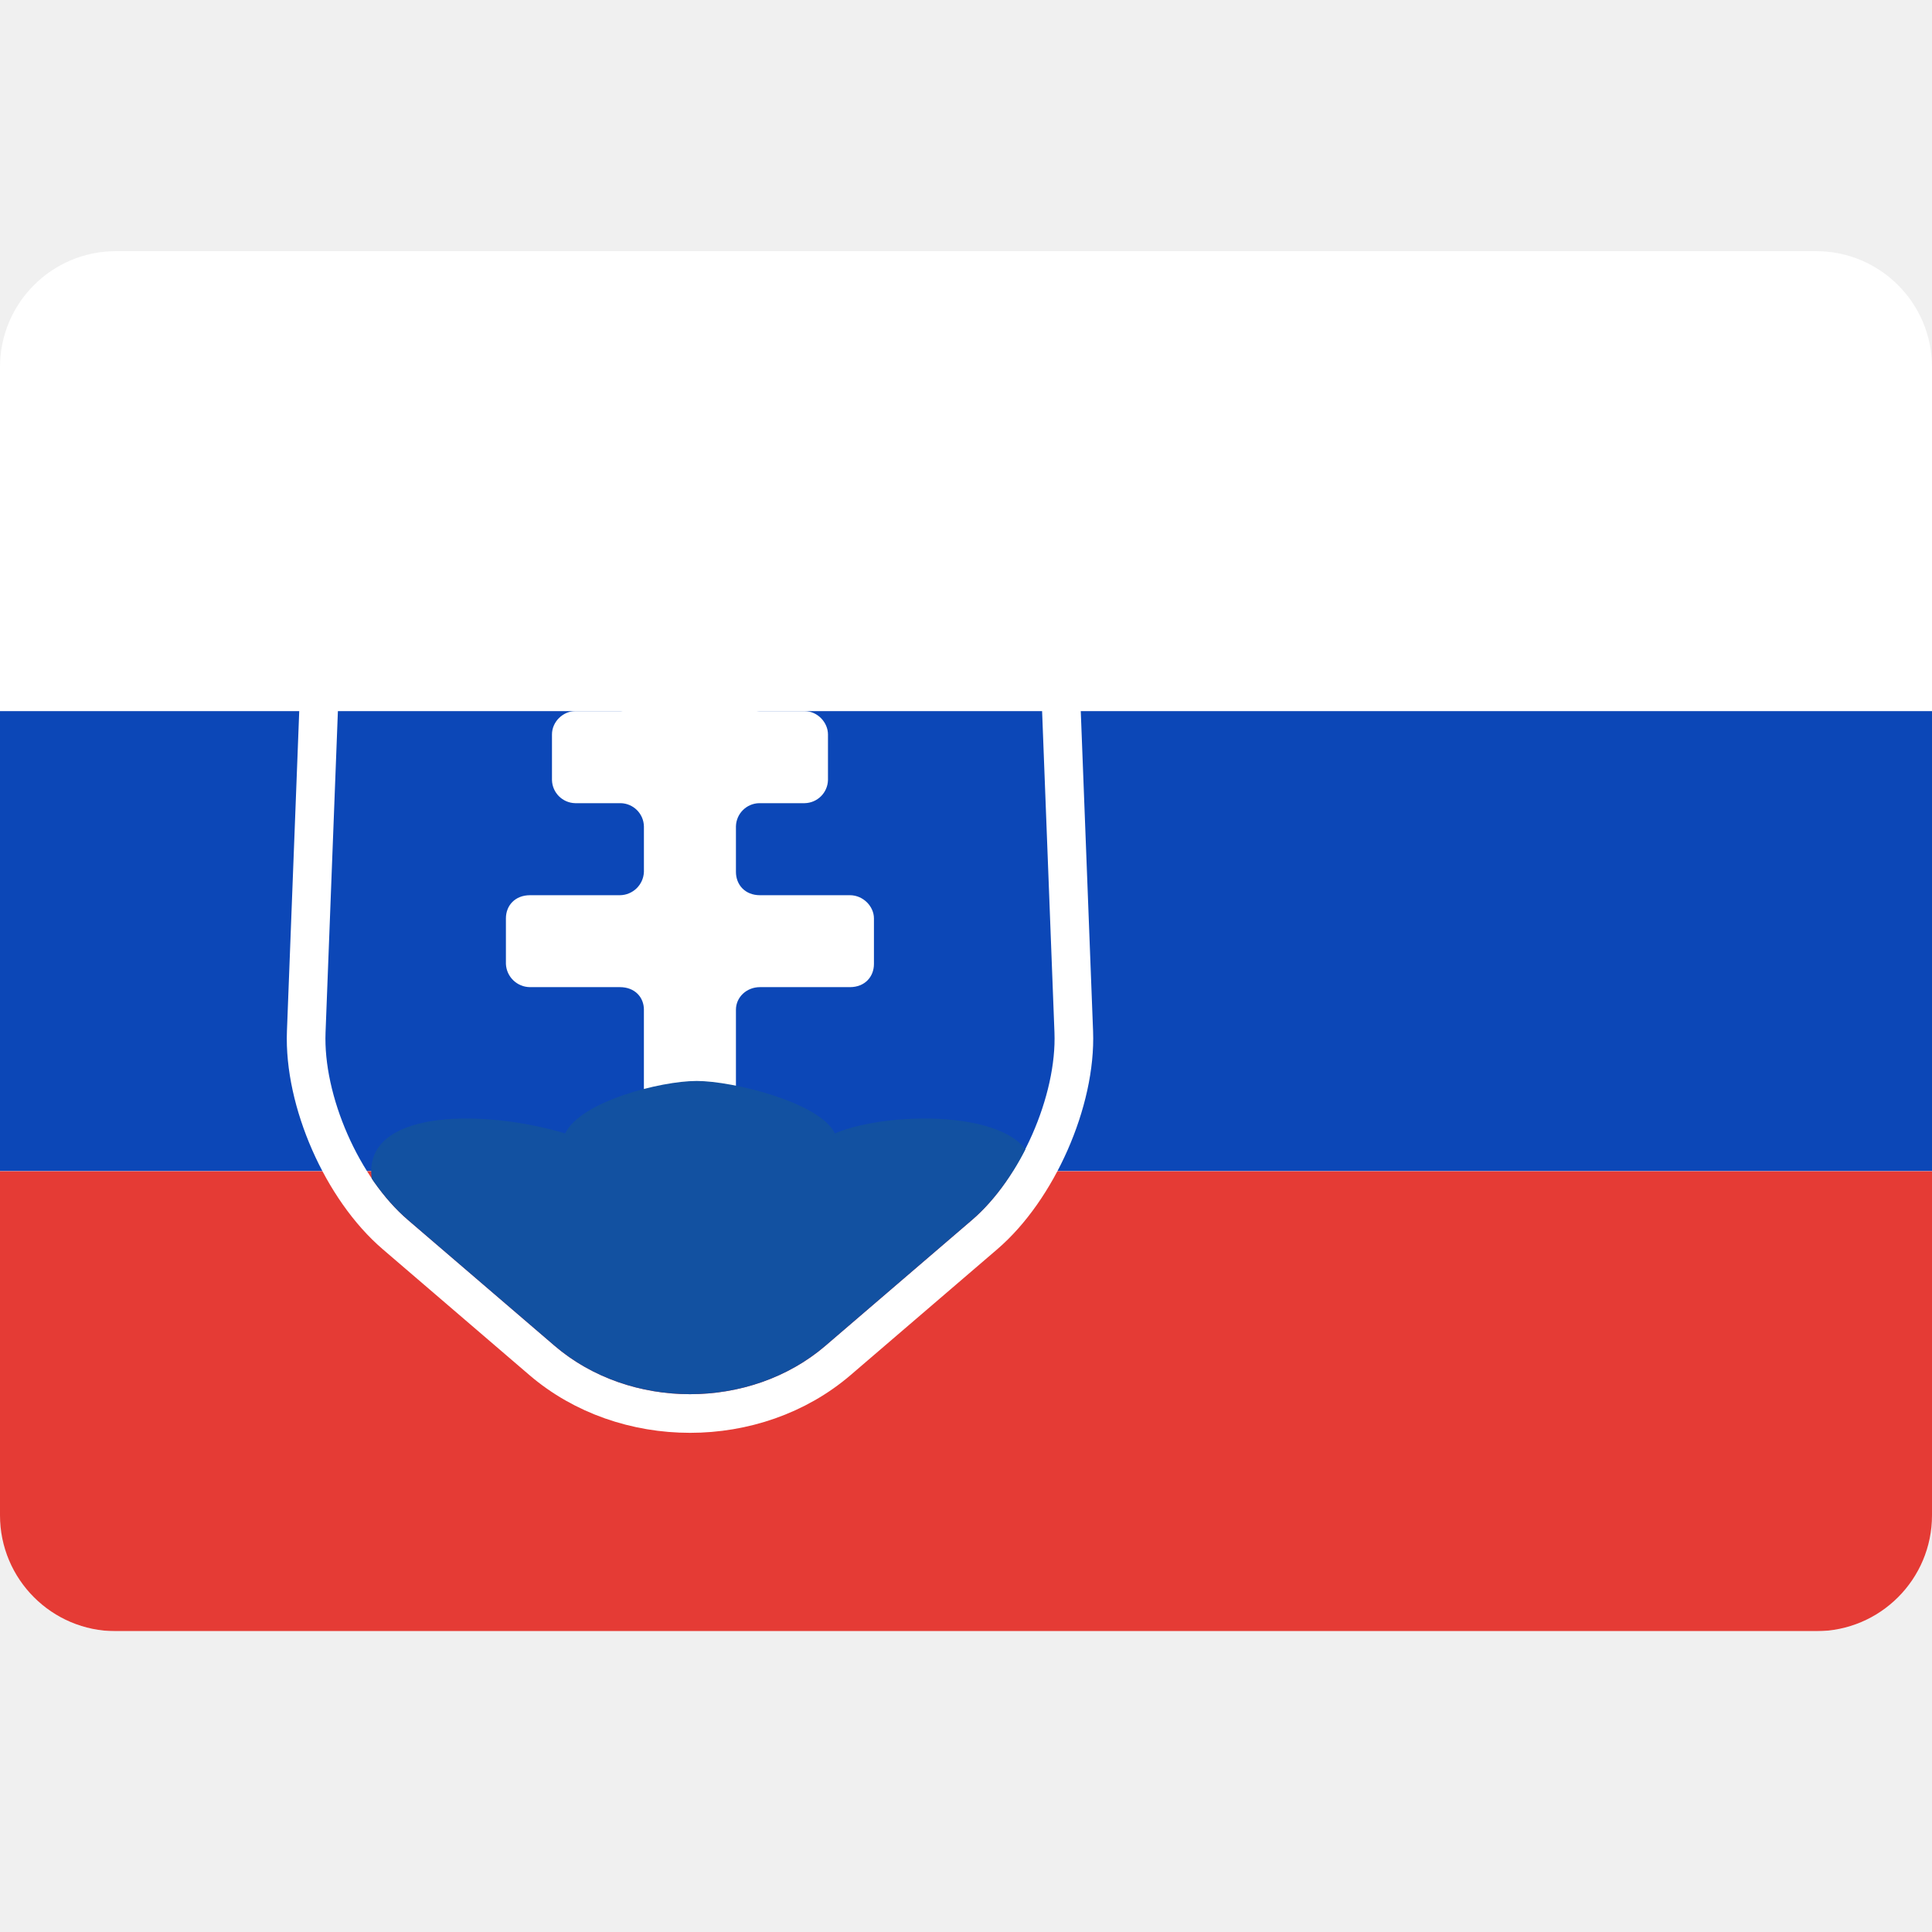
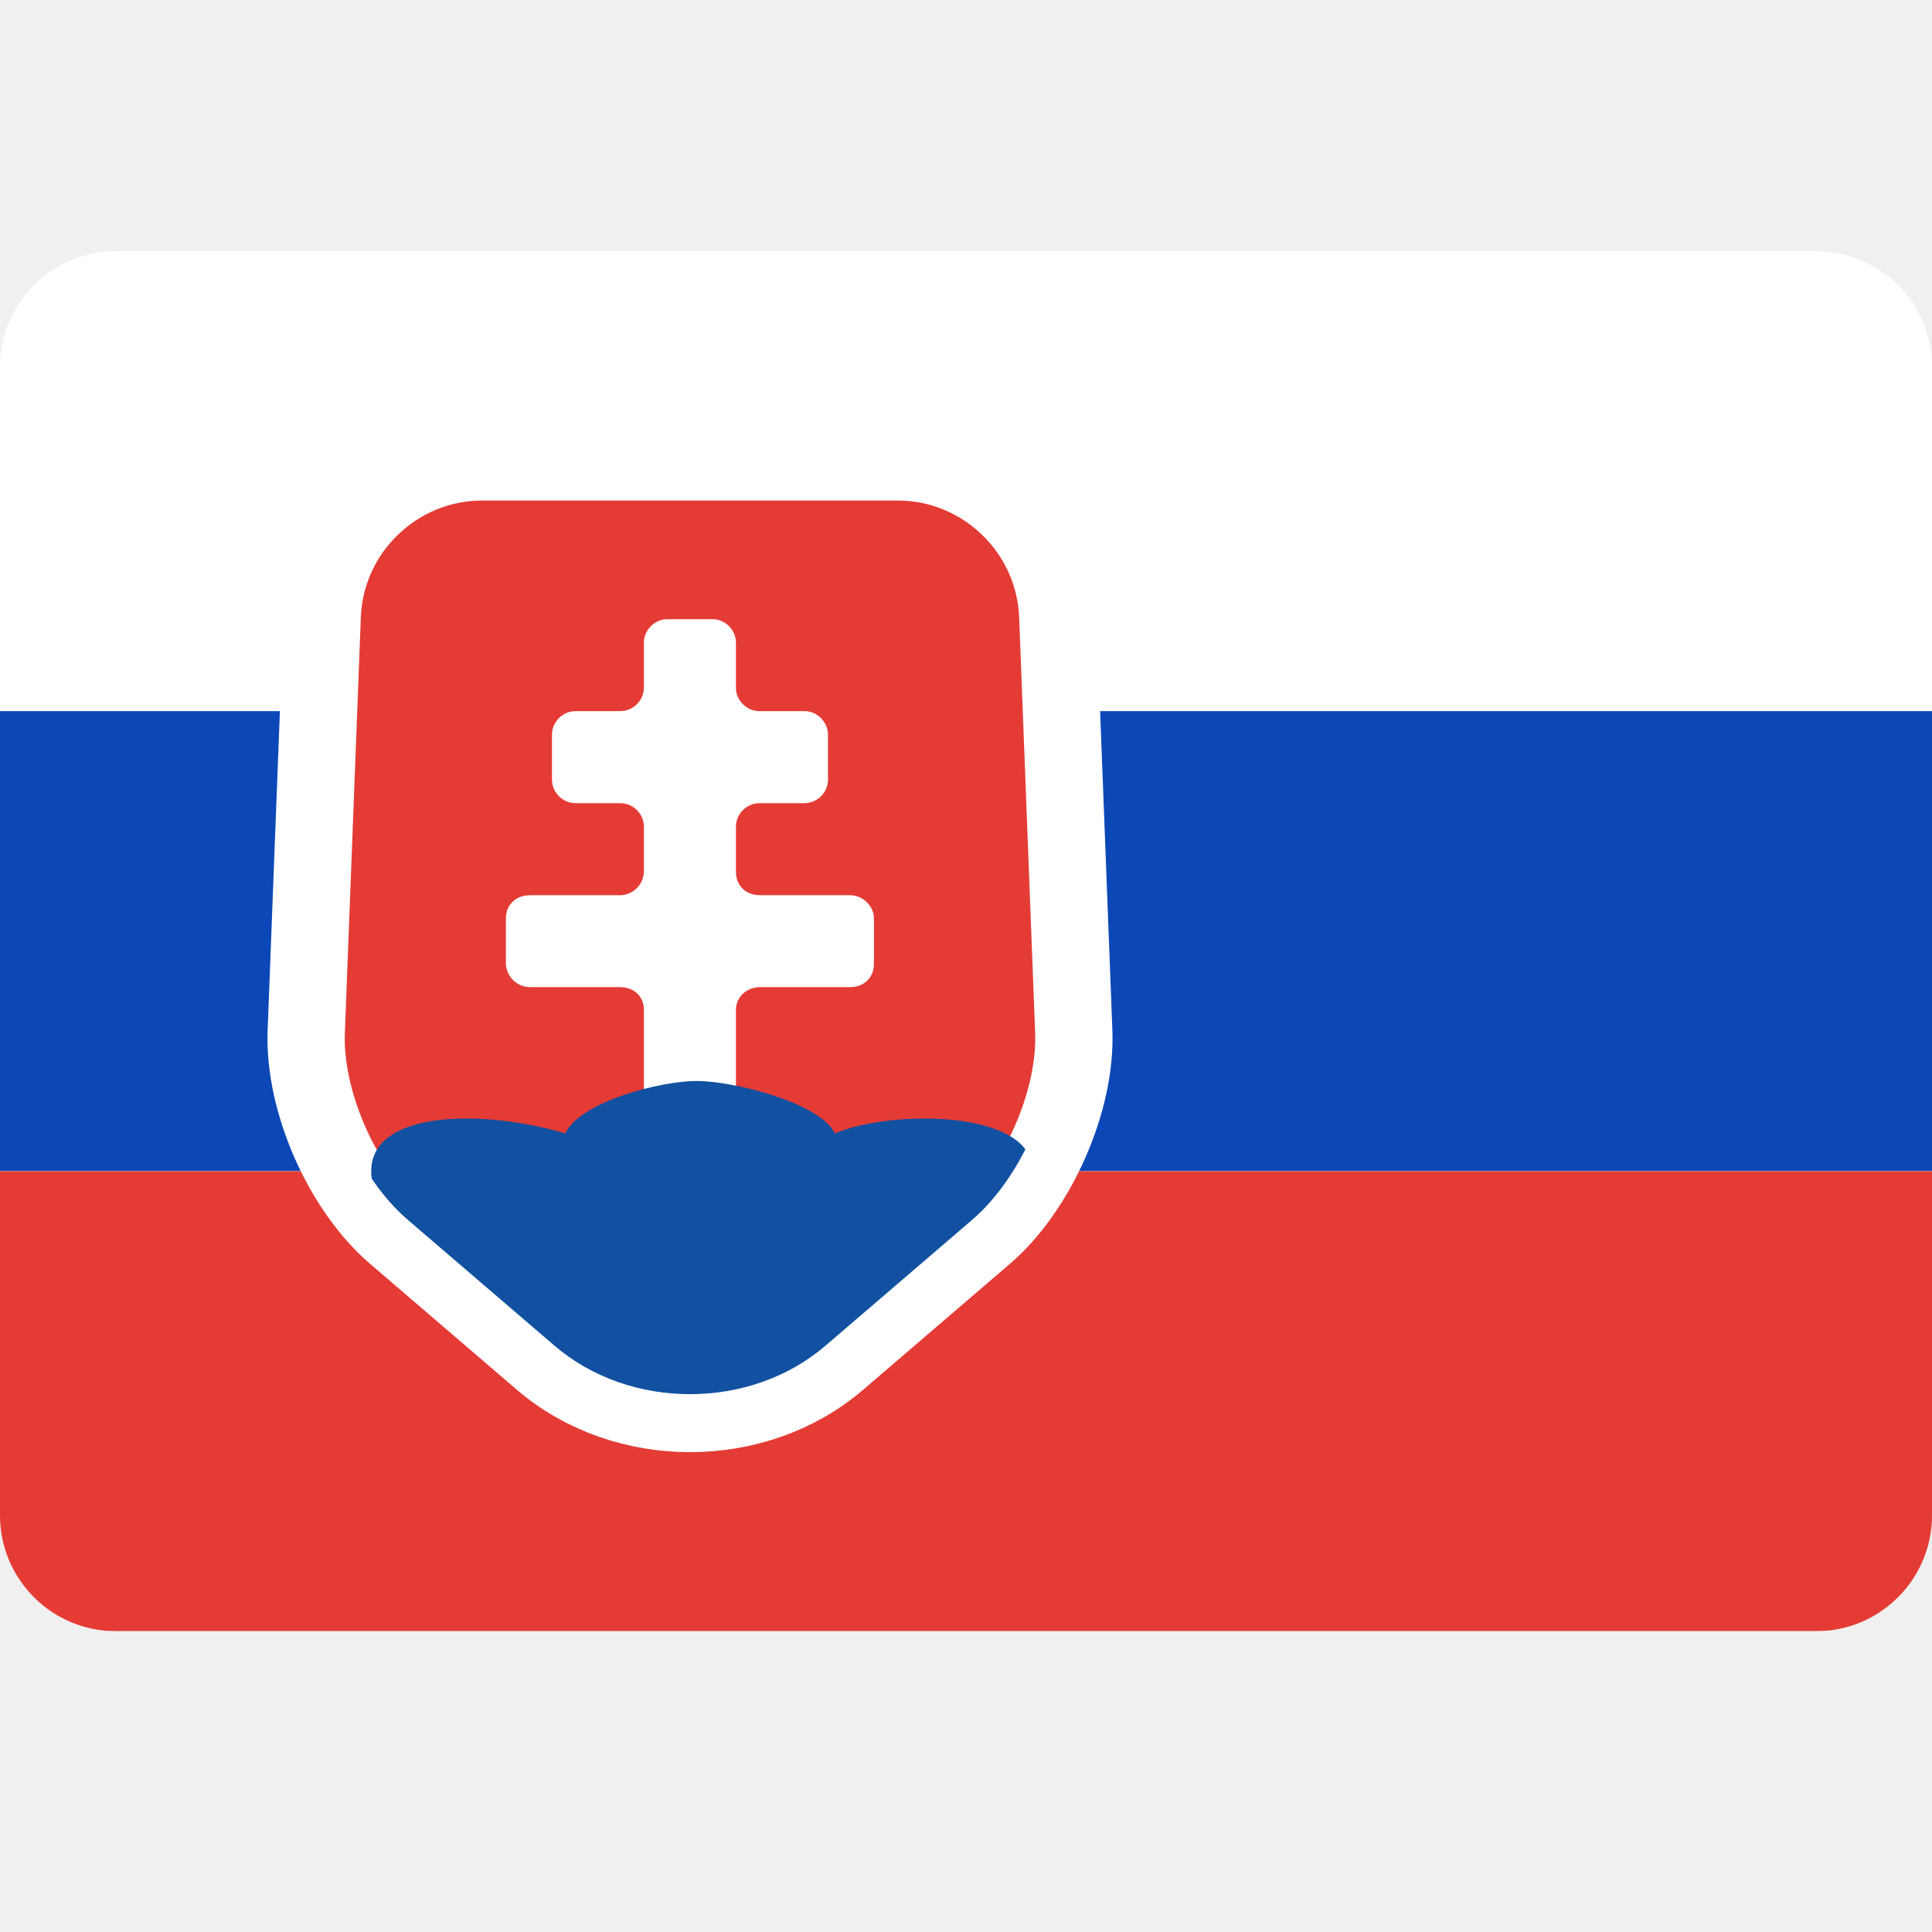
- <svg xmlns="http://www.w3.org/2000/svg" xmlns:xlink="http://www.w3.org/1999/xlink" width="100" height="100">
+ <svg xmlns="http://www.w3.org/2000/svg" width="100" height="100">
  <defs>
-     <rect id="path-1" x="0" y="0" width="100" height="71.43" rx="6" />
-     <path d="M17.679 18.893c.142-3.864 3.4-6.986 7.257-6.986h21.55c3.871 0 7.114 3.129 7.264 6.986l.829 21.55c.128 3.315-1.75 7.544-4.265 9.7l-7.593 6.515c-3.9 3.343-10.121 3.336-14.014 0l-7.593-6.514c-2.543-2.179-4.393-6.386-4.264-9.7l.829-21.55z" id="path-3" />
+     <mask id="sk_a" fill="#fff">
+       <rect width="100" height="71.43" rx="6" />
+     </mask>
+     <mask id="sk_b" fill="#fff">
+       <path d="M17.679 18.893c.142-3.864 3.4-6.986 7.257-6.986h21.55c3.871 0 7.114 3.129 7.264 6.986l.829 21.55c.128 3.315-1.75 7.544-4.265 9.7l-7.593 6.515c-3.9 3.343-10.121 3.336-14.014 0l-7.593-6.514c-2.543-2.179-4.393-6.386-4.264-9.7l.829-21.55z" />
+     </mask>
  </defs>
-   <g id="Artboard" stroke="none" stroke-width="1" fill="none" fill-rule="evenodd">
-     <g id="flag_sk" transform="translate(0 13)">
-       <mask id="mask-2" fill="#fff">
-         <use xlink:href="#path-1" />
-       </mask>
-       <g id="Group" mask="url(#mask-2)">
-         <rect id="Rectangle" fill="#FFF" fill-rule="nonzero" x="0" y="0" width="100" height="71.43" rx="2" />
-         <path id="Path" fill="#0C47B7" fill-rule="nonzero" d="M0 23.808h100v23.807H0z" />
-         <path id="Path" fill="#E53B35" fill-rule="nonzero" d="M0 47.622h100V71.43H0z" />
-         <mask id="mask-4" fill="#fff">
-           <use xlink:href="#path-3" />
-         </mask>
-         <path stroke="#FFF" stroke-width="2" d="M46.486 10.907h-21.55a8.25 8.25 0 0 0-5.719 2.327 8.227 8.227 0 0 0-2.538 5.622l-.828 21.55c-.14 3.585 1.86 8.14 4.613 10.497l7.592 6.514c2.129 1.824 4.892 2.746 7.66 2.746 2.765 0 5.526-.92 7.656-2.745l7.593-6.515c2.722-2.335 4.752-6.912 4.613-10.498l-.829-21.55a8.25 8.25 0 0 0-2.545-5.625 8.249 8.249 0 0 0-5.718-2.323z" />
-         <path d="M33.329 39.265c0-.643-.465-1.171-1.243-1.171h-4.65a1.257 1.257 0 0 1-1.25-1.2v-2.358c0-.664.471-1.2 1.25-1.2h4.65a1.257 1.257 0 0 0 1.243-1.207v-2.357a1.229 1.229 0 0 0-1.2-1.2H29.77a1.229 1.229 0 0 1-1.2-1.2v-2.357c0-.665.579-1.207 1.2-1.207h2.358a1.229 1.229 0 0 0 1.2-1.2V20.25c0-.664.585-1.2 1.207-1.2h2.357c.664 0 1.2.579 1.2 1.2v2.358c0 .664.586 1.2 1.2 1.2h2.357c.664 0 1.207.585 1.207 1.207v2.357a1.229 1.229 0 0 1-1.207 1.2h-2.357a1.229 1.229 0 0 0-1.2 1.2v2.357c0 .665.471 1.207 1.243 1.207h4.657c.686 0 1.243.579 1.243 1.2v2.358c0 .664-.472 1.2-1.243 1.2h-4.657c-.686 0-1.243.514-1.243 1.171v7.186a1.214 1.214 0 0 1-1.2 1.171h-2.357a1.179 1.179 0 0 1-1.207-1.171v-7.186z" id="Path" fill="#FFF" fill-rule="nonzero" mask="url(#mask-4)" />
-         <path d="M36.05 42.95c1.893 0 6.399 1.115 7.163 2.715 2.913-1.242 10.24-1.242 10.24 1.958 0 3.943-9.517 12-17.403 12-7.893 0-16.836-8.057-16.836-12 0-3.2 5.895-3.2 10.04-1.958.794-1.66 4.957-2.715 6.796-2.714z" id="Path" fill="#1251A1" fill-rule="nonzero" mask="url(#mask-4)" />
-       </g>
-     </g>
+   <g transform="translate(0 13)" mask="url(#sk_a)">
+     <rect fill="#FFF" width="100" height="71.43" rx="2" />
+     <path fill="#0C47B7" d="M0 23.808h100v23.807H0z" />
+     <path fill="#E53B35" d="M0 47.622h100V71.43H0z" />
+     <path fill="#E53B35" stroke="#FFF" stroke-width="4" d="M46.486 10.907h-21.55a8.25 8.25 0 0 0-5.719 2.327 8.227 8.227 0 0 0-2.538 5.622l-.828 21.55c-.14 3.585 1.86 8.14 4.613 10.497l7.592 6.514c2.129 1.824 4.892 2.746 7.66 2.746 2.765 0 5.526-.92 7.656-2.745l7.593-6.515c2.722-2.335 4.752-6.912 4.613-10.498l-.829-21.55a8.25 8.25 0 0 0-2.545-5.625 8.249 8.249 0 0 0-5.718-2.323z" />
+     <path d="M33.329 39.265c0-.643-.465-1.171-1.243-1.171h-4.65a1.257 1.257 0 0 1-1.25-1.2v-2.358c0-.664.471-1.2 1.25-1.2h4.65a1.257 1.257 0 0 0 1.243-1.207v-2.357a1.229 1.229 0 0 0-1.2-1.2H29.77a1.229 1.229 0 0 1-1.2-1.2v-2.357c0-.665.579-1.207 1.2-1.207h2.358a1.229 1.229 0 0 0 1.2-1.2V20.25c0-.664.585-1.2 1.207-1.2h2.357c.664 0 1.2.579 1.2 1.2v2.358c0 .664.586 1.2 1.2 1.2h2.357c.664 0 1.207.585 1.207 1.207v2.357a1.229 1.229 0 0 1-1.207 1.2h-2.357a1.229 1.229 0 0 0-1.2 1.2v2.357c0 .665.471 1.207 1.243 1.207h4.657c.686 0 1.243.579 1.243 1.2v2.358c0 .664-.472 1.2-1.243 1.2h-4.657c-.686 0-1.243.514-1.243 1.171v7.186a1.214 1.214 0 0 1-1.2 1.171h-2.357a1.179 1.179 0 0 1-1.207-1.171v-7.186z" fill="#FFF" mask="url(#sk_b)" />
+     <path d="M36.05 42.95c1.893 0 6.399 1.115 7.163 2.715 2.913-1.242 10.24-1.242 10.24 1.958 0 3.943-9.517 12-17.403 12-7.893 0-16.836-8.057-16.836-12 0-3.2 5.895-3.2 10.04-1.958.794-1.66 4.957-2.715 6.796-2.714z" fill="#1251A1" mask="url(#sk_b)" />
  </g>
</svg>
